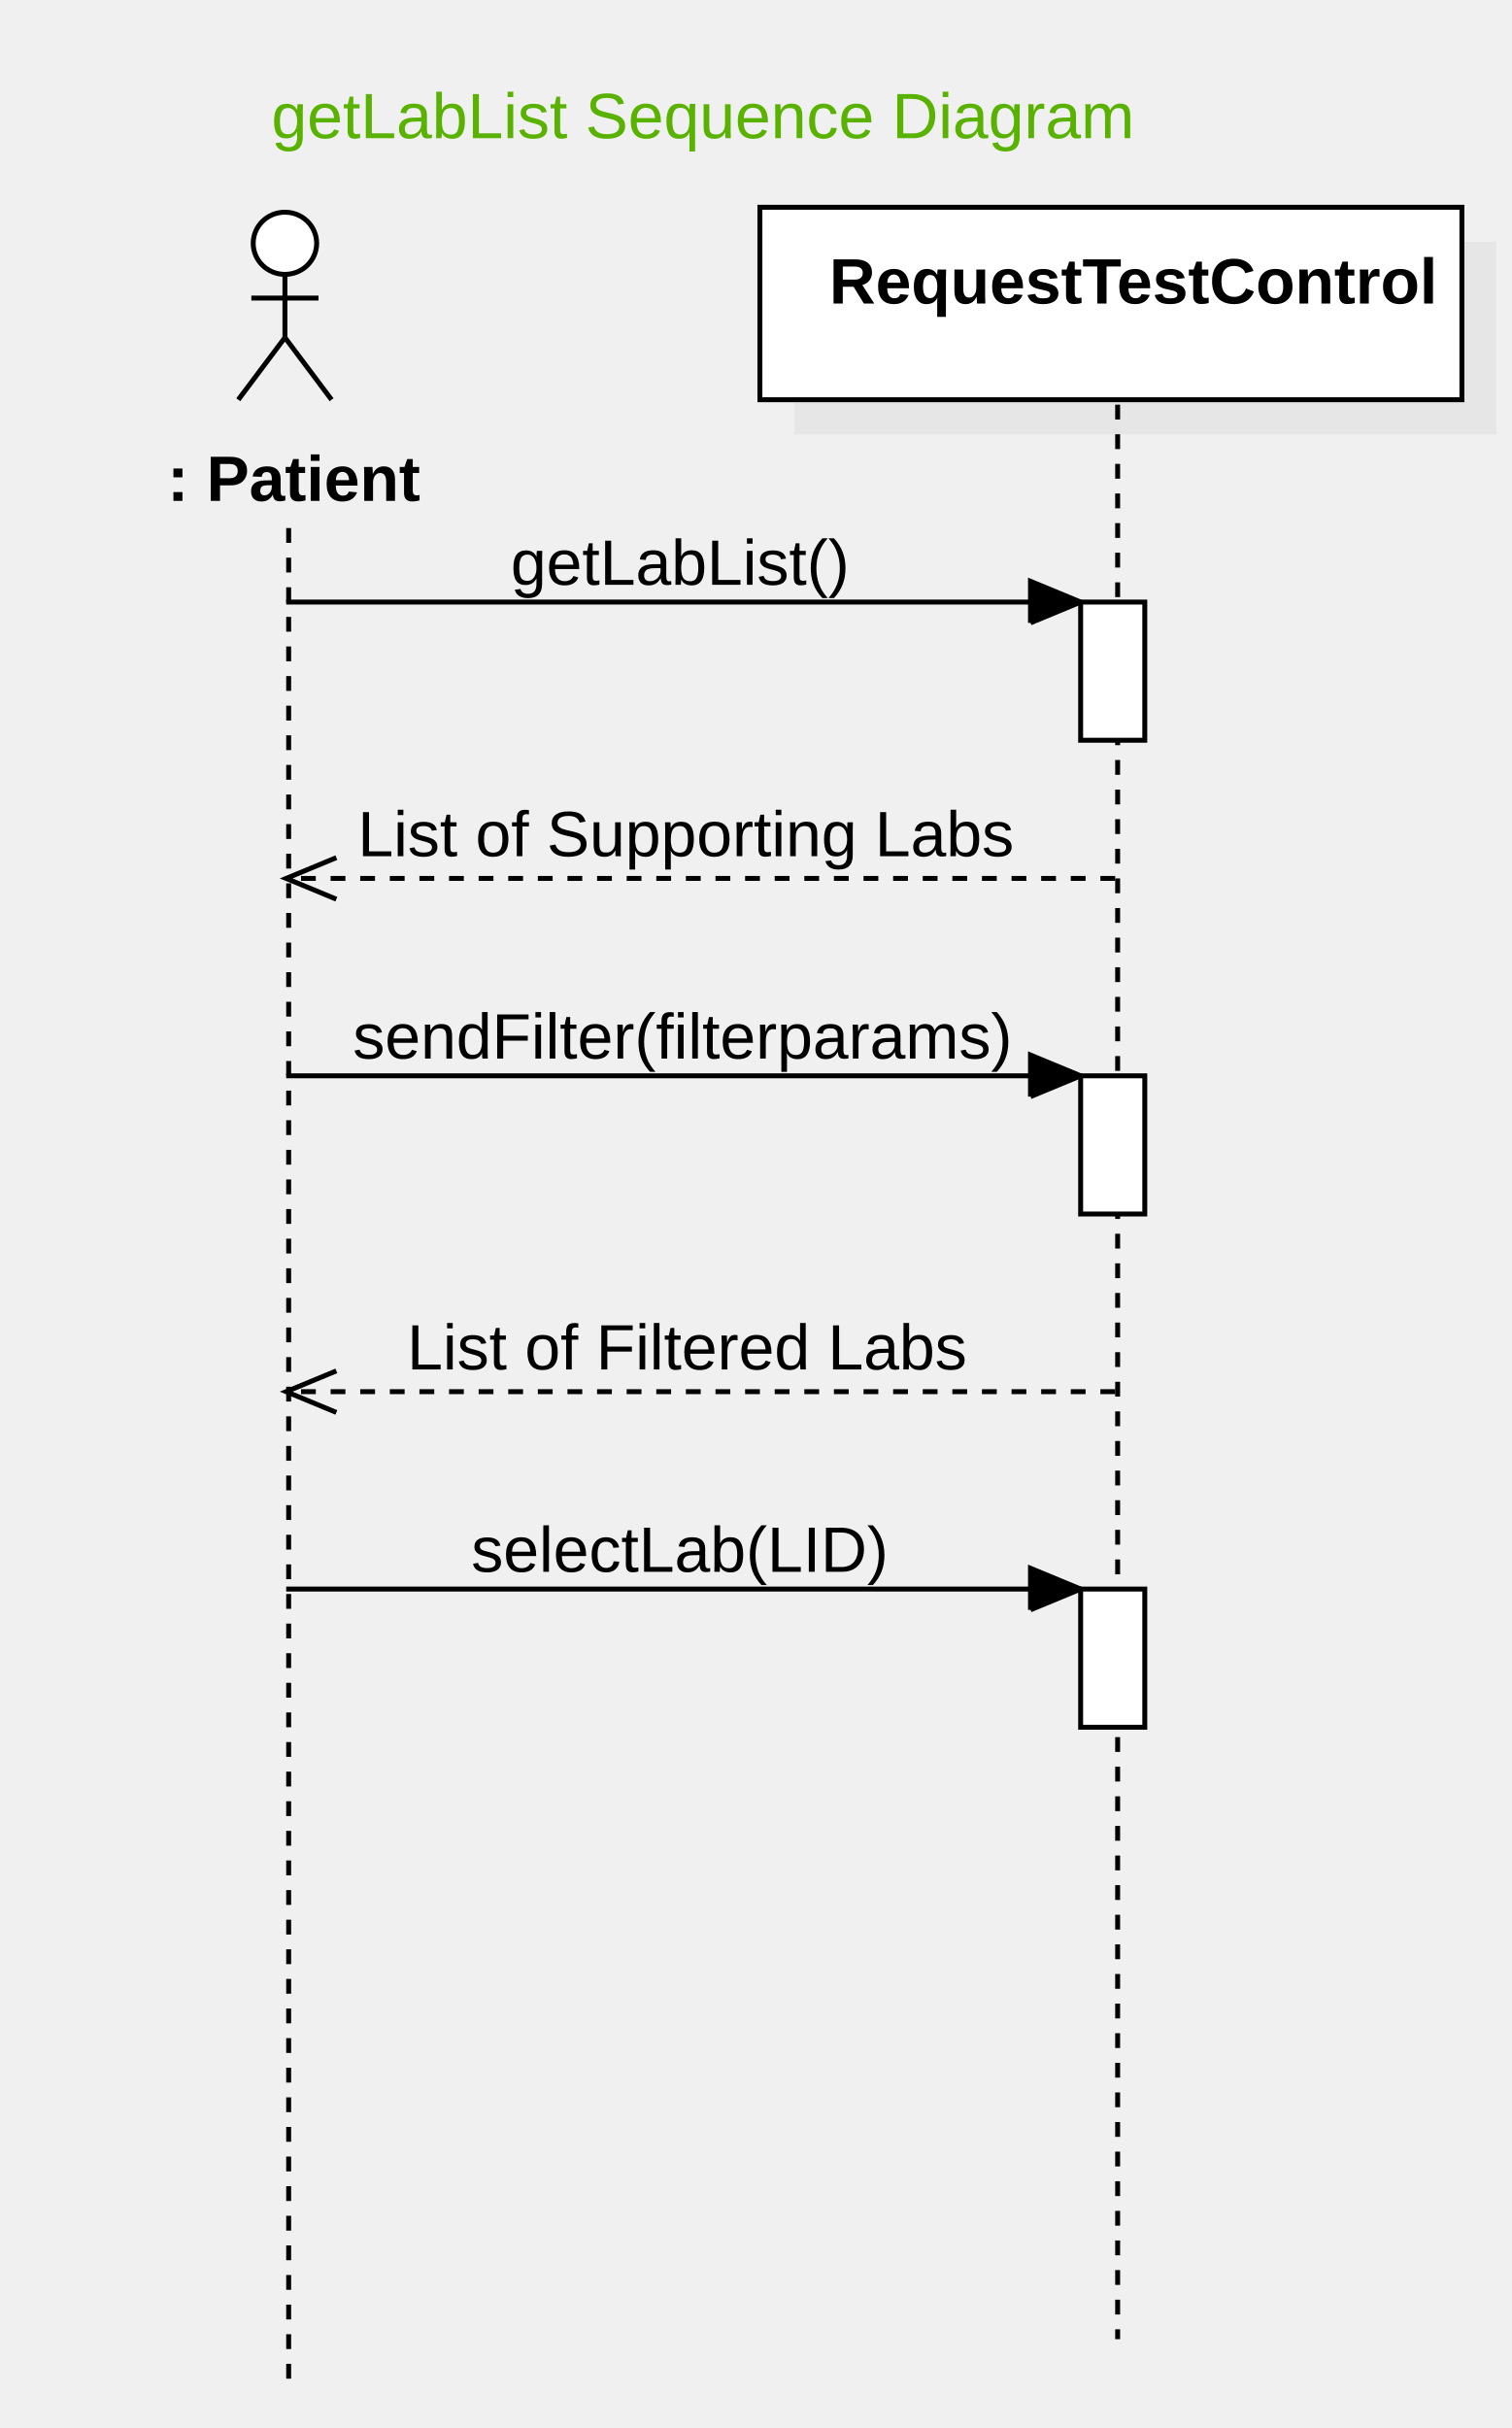
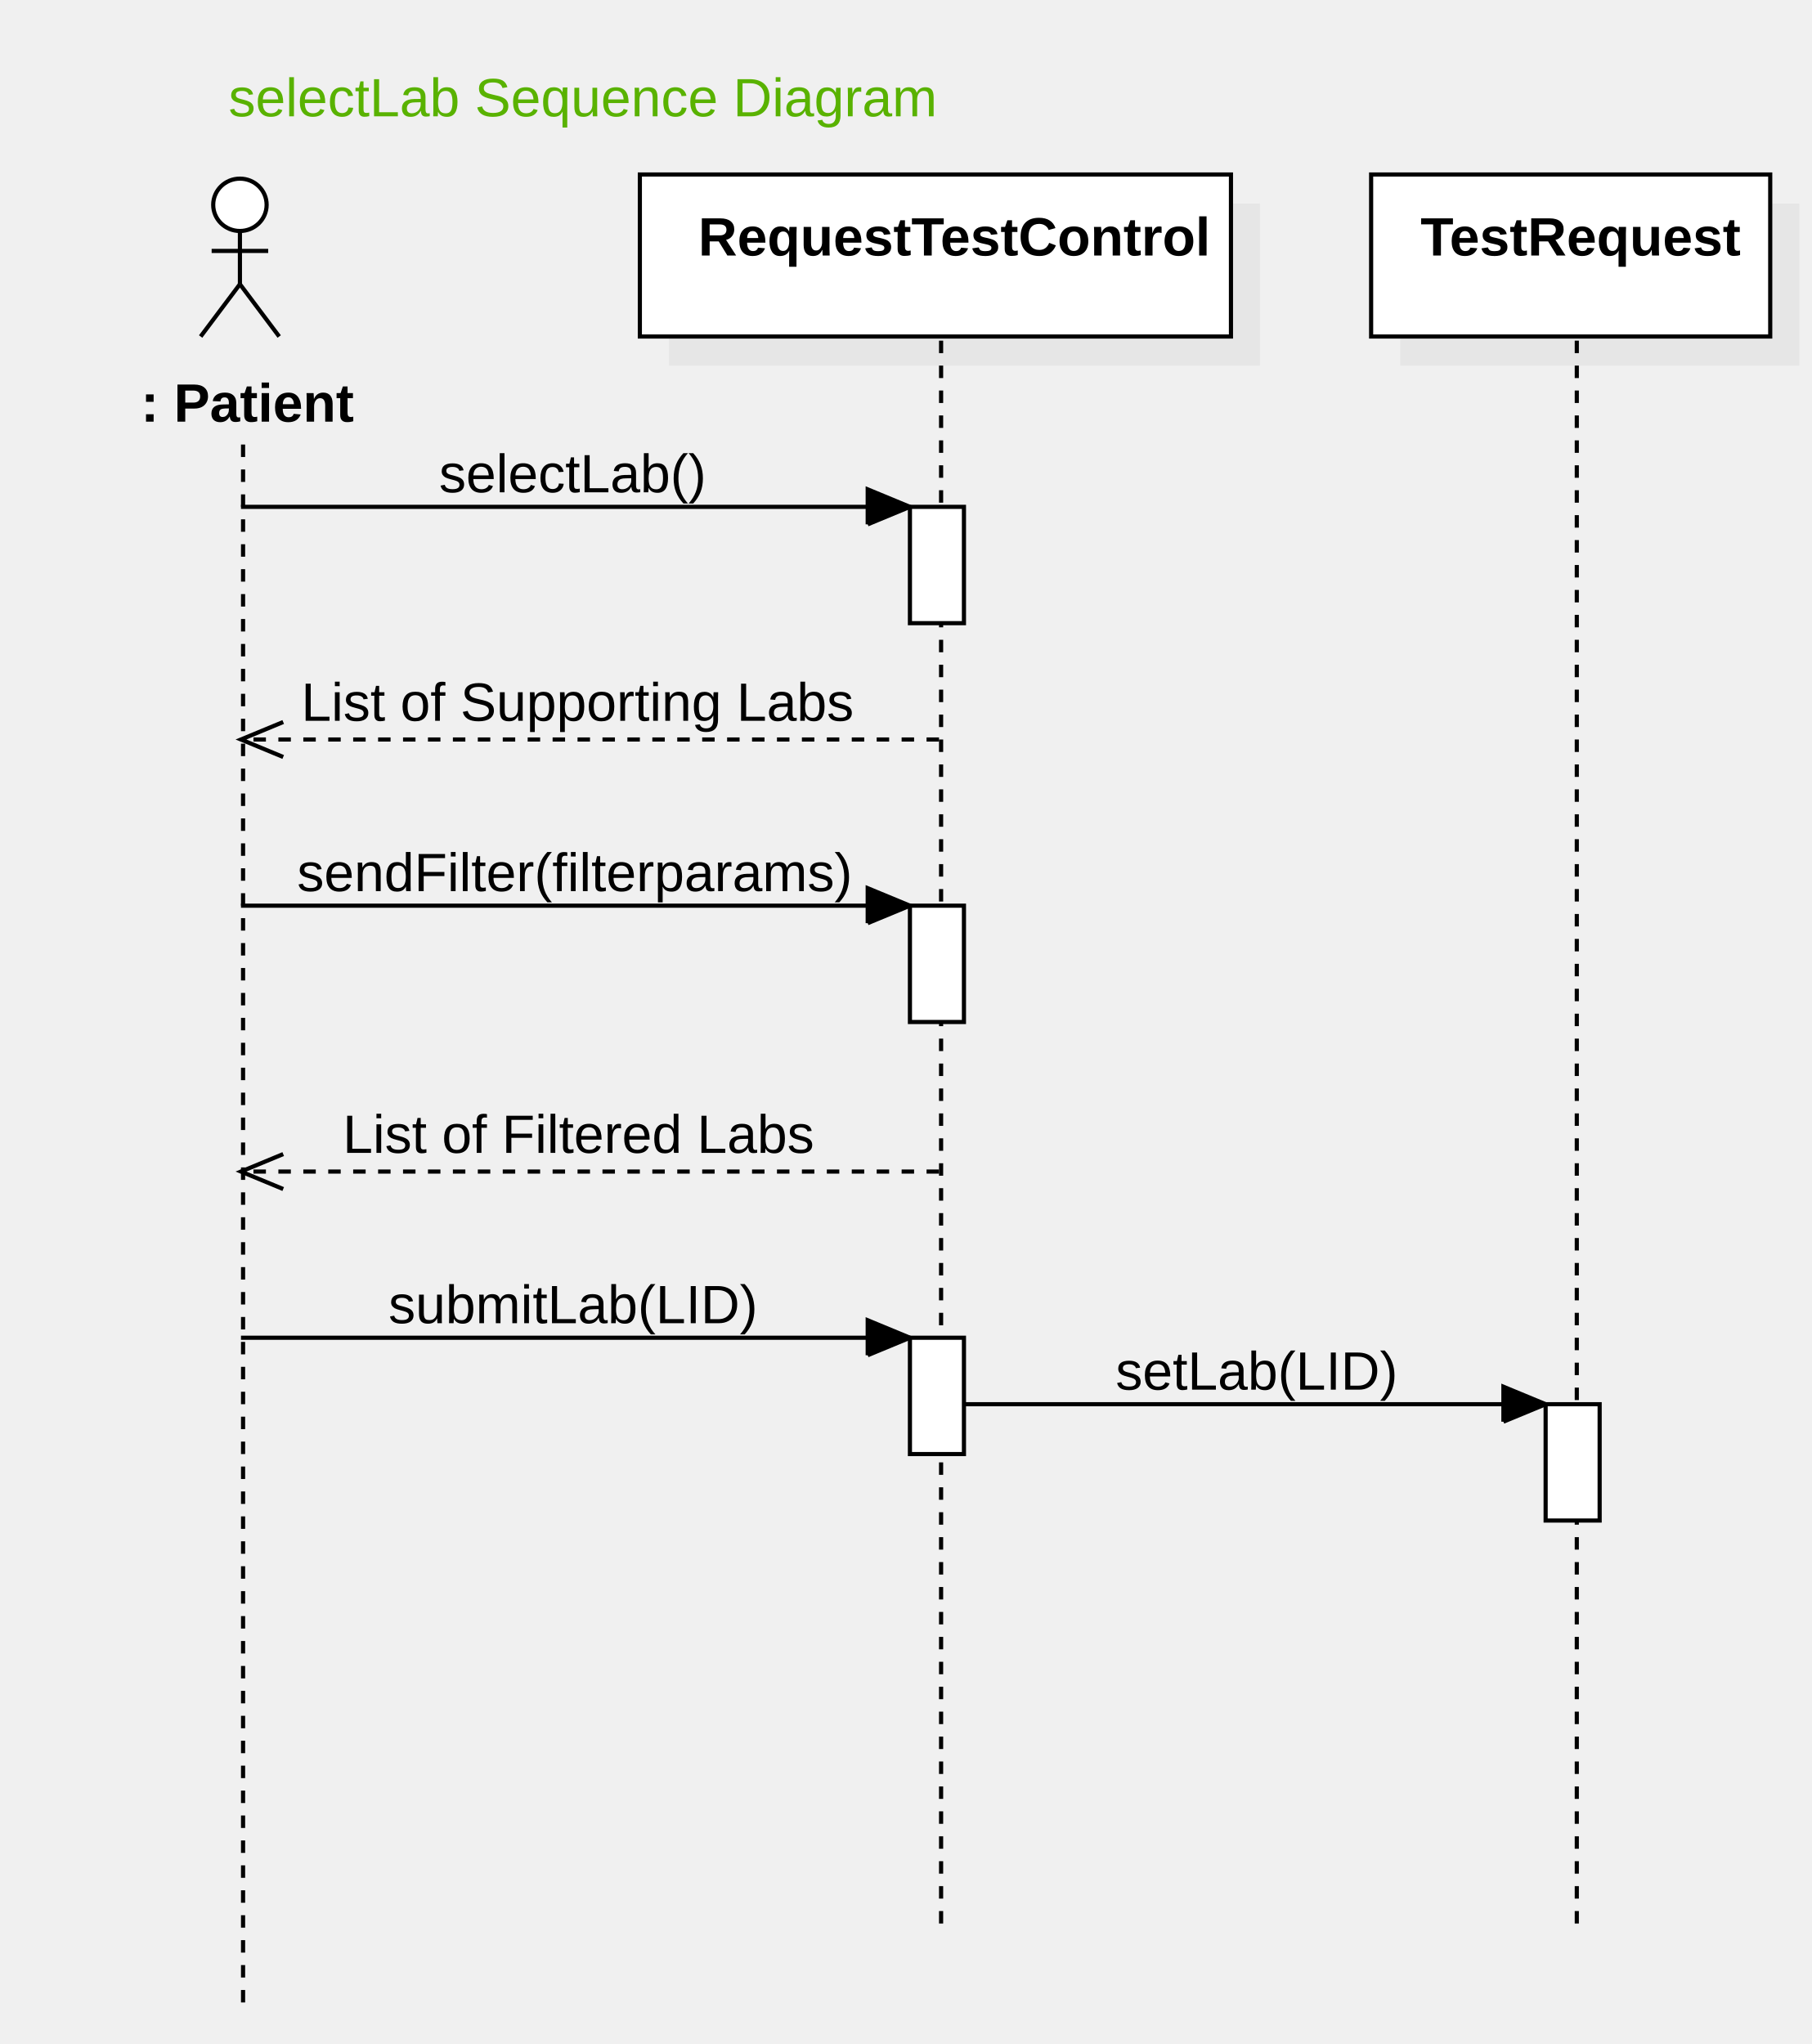
- <svg xmlns="http://www.w3.org/2000/svg" version="1.1" width="306.265" height="492">
+ <svg xmlns="http://www.w3.org/2000/svg" version="1.1" width="436.054" height="492">
  <defs />
  <g>
    <text fill="#eeeeee" stroke="none" font-family="Arial" font-size="24px" font-style="normal" font-weight="normal" text-decoration="none" x="0" y="0" />
    <text fill="#eeeeee" stroke="none" font-family="Arial" font-size="24px" font-style="normal" font-weight="normal" text-decoration="none" x="0" y="30" />
    <text fill="#eeeeee" stroke="none" font-family="Arial" font-size="24px" font-style="normal" font-weight="normal" text-decoration="none" x="0" y="60" />
    <text fill="#eeeeee" stroke="none" font-family="Arial" font-size="24px" font-style="normal" font-weight="normal" text-decoration="none" x="0" y="90" />
    <text fill="#eeeeee" stroke="none" font-family="Arial" font-size="24px" font-style="normal" font-weight="normal" text-decoration="none" x="0" y="120" />
    <text fill="#eeeeee" stroke="none" font-family="Arial" font-size="24px" font-style="normal" font-weight="normal" text-decoration="none" x="0" y="150" />
    <text fill="#eeeeee" stroke="none" font-family="Arial" font-size="24px" font-style="normal" font-weight="normal" text-decoration="none" x="0" y="180" />
    <text fill="#eeeeee" stroke="none" font-family="Arial" font-size="24px" font-style="normal" font-weight="normal" text-decoration="none" x="0" y="210" />
    <text fill="#eeeeee" stroke="none" font-family="Arial" font-size="24px" font-style="normal" font-weight="normal" text-decoration="none" x="0" y="240" />
    <text fill="#eeeeee" stroke="none" font-family="Arial" font-size="24px" font-style="normal" font-weight="normal" text-decoration="none" x="0" y="270" />
    <text fill="#eeeeee" stroke="none" font-family="Arial" font-size="24px" font-style="normal" font-weight="normal" text-decoration="none" x="0" y="300" />
    <text fill="#eeeeee" stroke="none" font-family="Arial" font-size="24px" font-style="normal" font-weight="normal" text-decoration="none" x="0" y="330" />
    <text fill="#eeeeee" stroke="none" font-family="Arial" font-size="24px" font-style="normal" font-weight="normal" text-decoration="none" x="0" y="360" />
    <text fill="#eeeeee" stroke="none" font-family="Arial" font-size="24px" font-style="normal" font-weight="normal" text-decoration="none" x="0" y="390" />
    <text fill="#eeeeee" stroke="none" font-family="Arial" font-size="24px" font-style="normal" font-weight="normal" text-decoration="none" x="0" y="420" />
    <text fill="#eeeeee" stroke="none" font-family="Arial" font-size="24px" font-style="normal" font-weight="normal" text-decoration="none" x="0" y="450" />
    <text fill="#eeeeee" stroke="none" font-family="Arial" font-size="24px" font-style="normal" font-weight="normal" text-decoration="none" x="0" y="480" />
    <text fill="#eeeeee" stroke="none" font-family="Arial" font-size="24px" font-style="normal" font-weight="normal" text-decoration="none" x="200" y="0" />
    <text fill="#eeeeee" stroke="none" font-family="Arial" font-size="24px" font-style="normal" font-weight="normal" text-decoration="none" x="200" y="30" />
    <text fill="#eeeeee" stroke="none" font-family="Arial" font-size="24px" font-style="normal" font-weight="normal" text-decoration="none" x="200" y="60" />
    <text fill="#eeeeee" stroke="none" font-family="Arial" font-size="24px" font-style="normal" font-weight="normal" text-decoration="none" x="200" y="90" />
    <text fill="#eeeeee" stroke="none" font-family="Arial" font-size="24px" font-style="normal" font-weight="normal" text-decoration="none" x="200" y="120" />
    <text fill="#eeeeee" stroke="none" font-family="Arial" font-size="24px" font-style="normal" font-weight="normal" text-decoration="none" x="200" y="150" />
    <text fill="#eeeeee" stroke="none" font-family="Arial" font-size="24px" font-style="normal" font-weight="normal" text-decoration="none" x="200" y="180" />
    <text fill="#eeeeee" stroke="none" font-family="Arial" font-size="24px" font-style="normal" font-weight="normal" text-decoration="none" x="200" y="210" />
    <text fill="#eeeeee" stroke="none" font-family="Arial" font-size="24px" font-style="normal" font-weight="normal" text-decoration="none" x="200" y="240" />
    <text fill="#eeeeee" stroke="none" font-family="Arial" font-size="24px" font-style="normal" font-weight="normal" text-decoration="none" x="200" y="270" />
    <text fill="#eeeeee" stroke="none" font-family="Arial" font-size="24px" font-style="normal" font-weight="normal" text-decoration="none" x="200" y="300" />
    <text fill="#eeeeee" stroke="none" font-family="Arial" font-size="24px" font-style="normal" font-weight="normal" text-decoration="none" x="200" y="330" />
    <text fill="#eeeeee" stroke="none" font-family="Arial" font-size="24px" font-style="normal" font-weight="normal" text-decoration="none" x="200" y="360" />
    <text fill="#eeeeee" stroke="none" font-family="Arial" font-size="24px" font-style="normal" font-weight="normal" text-decoration="none" x="200" y="390" />
    <text fill="#eeeeee" stroke="none" font-family="Arial" font-size="24px" font-style="normal" font-weight="normal" text-decoration="none" x="200" y="420" />
    <text fill="#eeeeee" stroke="none" font-family="Arial" font-size="24px" font-style="normal" font-weight="normal" text-decoration="none" x="200" y="450" />
    <text fill="#eeeeee" stroke="none" font-family="Arial" font-size="24px" font-style="normal" font-weight="normal" text-decoration="none" x="200" y="480" />
+     <text fill="#eeeeee" stroke="none" font-family="Arial" font-size="24px" font-style="normal" font-weight="normal" text-decoration="none" x="400" y="0" />
+     <text fill="#eeeeee" stroke="none" font-family="Arial" font-size="24px" font-style="normal" font-weight="normal" text-decoration="none" x="400" y="30" />
+     <text fill="#eeeeee" stroke="none" font-family="Arial" font-size="24px" font-style="normal" font-weight="normal" text-decoration="none" x="400" y="60" />
+     <text fill="#eeeeee" stroke="none" font-family="Arial" font-size="24px" font-style="normal" font-weight="normal" text-decoration="none" x="400" y="90" />
+     <text fill="#eeeeee" stroke="none" font-family="Arial" font-size="24px" font-style="normal" font-weight="normal" text-decoration="none" x="400" y="120" />
+     <text fill="#eeeeee" stroke="none" font-family="Arial" font-size="24px" font-style="normal" font-weight="normal" text-decoration="none" x="400" y="150" />
+     <text fill="#eeeeee" stroke="none" font-family="Arial" font-size="24px" font-style="normal" font-weight="normal" text-decoration="none" x="400" y="180" />
+     <text fill="#eeeeee" stroke="none" font-family="Arial" font-size="24px" font-style="normal" font-weight="normal" text-decoration="none" x="400" y="210" />
+     <text fill="#eeeeee" stroke="none" font-family="Arial" font-size="24px" font-style="normal" font-weight="normal" text-decoration="none" x="400" y="240" />
+     <text fill="#eeeeee" stroke="none" font-family="Arial" font-size="24px" font-style="normal" font-weight="normal" text-decoration="none" x="400" y="270" />
+     <text fill="#eeeeee" stroke="none" font-family="Arial" font-size="24px" font-style="normal" font-weight="normal" text-decoration="none" x="400" y="300" />
+     <text fill="#eeeeee" stroke="none" font-family="Arial" font-size="24px" font-style="normal" font-weight="normal" text-decoration="none" x="400" y="330" />
+     <text fill="#eeeeee" stroke="none" font-family="Arial" font-size="24px" font-style="normal" font-weight="normal" text-decoration="none" x="400" y="360" />
+     <text fill="#eeeeee" stroke="none" font-family="Arial" font-size="24px" font-style="normal" font-weight="normal" text-decoration="none" x="400" y="390" />
+     <text fill="#eeeeee" stroke="none" font-family="Arial" font-size="24px" font-style="normal" font-weight="normal" text-decoration="none" x="400" y="420" />
+     <text fill="#eeeeee" stroke="none" font-family="Arial" font-size="24px" font-style="normal" font-weight="normal" text-decoration="none" x="400" y="450" />
+     <text fill="#eeeeee" stroke="none" font-family="Arial" font-size="24px" font-style="normal" font-weight="normal" text-decoration="none" x="400" y="480" />
    <g transform="translate(-158,2) scale(1,1)">
      <path fill="#ffffff" stroke="none" d="M 209.314 47.3 C 209.314 43.821 212.193 41 215.743 41 C 219.294 41 222.172 43.821 222.172 47.3 C 222.172 50.779 219.294 53.6 215.743 53.6 C 212.193 53.6 209.314 50.779 209.314 47.3 Z" />
    </g>
    <g transform="translate(-158,2) scale(1,1)">
      <path fill="none" stroke="#000000" d="M 209.314 47.3 C 209.314 43.821 212.193 41 215.743 41 C 219.294 41 222.172 43.821 222.172 47.3 C 222.172 50.779 219.294 53.6 215.743 53.6 C 212.193 53.6 209.314 50.779 209.314 47.3 Z" stroke-miterlimit="10" />
    </g>
    <g transform="translate(-158,2) scale(1,1)">
      <path fill="none" stroke="#000000" d="M 215.743 53.6 L 215.743 66.4" stroke-miterlimit="10" />
    </g>
    <g transform="translate(-158,2) scale(1,1)">
      <path fill="none" stroke="#000000" d="M 208.936 58.4 L 222.551 58.4" stroke-miterlimit="10" />
    </g>
    <g transform="translate(-158,2) scale(1,1)">
      <path fill="none" stroke="#000000" d="M 215.743 66.4 L 206.289 79" stroke-miterlimit="10" />
    </g>
    <g transform="translate(-158,2) scale(1,1)">
      <path fill="none" stroke="#000000" d="M 215.743 66.4 L 225.198 79" stroke-miterlimit="10" />
    </g>
    <g transform="translate(-158,2) scale(1,1)">
      <g>
        <path fill="none" stroke="none" />
        <text fill="#000000" stroke="none" font-family="Arial" font-size="13px" font-style="normal" font-weight="bold" text-decoration="none" x="191.895" y="99.5">: Patient</text>
      </g>
    </g>
    <g transform="translate(-158,2) scale(1,1)">
      <path fill="none" stroke="#000000" d="M 216.5 105 L 216.5 480" stroke-miterlimit="10" stroke-dasharray="3" />
    </g>
    <g transform="translate(-158,2) scale(1,1)">
      <rect fill="#C0C0C0" stroke="none" x="319" y="47" width="142.265" height="39" opacity="0.2" />
    </g>
    <g transform="translate(-158,2) scale(1,1)">
      <rect fill="#ffffff" stroke="none" x="312" y="40" width="142.265" height="39" />
    </g>
    <g transform="translate(-158,2) scale(1,1)">
      <path fill="none" stroke="#000000" d="M 312 40 L 454.265 40 L 454.265 79 L 312 79 L 312 40 Z Z" stroke-miterlimit="10" />
    </g>
    <g transform="translate(-158,2) scale(1,1)">
      <g>
        <path fill="none" stroke="none" />
        <text fill="#000000" stroke="none" font-family="Arial" font-size="13px" font-style="normal" font-weight="bold" text-decoration="none" x="326.048" y="59.5">RequestTestControl</text>
      </g>
    </g>
    <g transform="translate(-158,2) scale(1,1)">
-       <path fill="none" stroke="#000000" d="M 384.5 80 L 384.5 472" stroke-miterlimit="10" stroke-dasharray="3" />
-     </g>
-     <g transform="translate(-158,2) scale(1,1)">
-       <g>
-         <path fill="none" stroke="none" />
-         <text fill="#59b200" stroke="none" font-family="Arial" font-size="13px" font-style="normal" font-weight="normal" text-decoration="none" x="213" y="26">getLabList Sequence Diagram</text>
-       </g>
+       <path fill="none" stroke="#000000" d="M 384.5 80 L 384.5 464" stroke-miterlimit="10" stroke-dasharray="3" />
+     </g>
+     <g transform="translate(-158,2) scale(1,1)">
+       <g>
+         <path fill="none" stroke="none" />
+         <text fill="#59b200" stroke="none" font-family="Arial" font-size="13px" font-style="normal" font-weight="normal" text-decoration="none" x="213" y="26">selectLab Sequence Diagram</text>
+       </g>
+     </g>
+     <g transform="translate(-158,2) scale(1,1)">
+       <rect fill="#C0C0C0" stroke="none" x="495" y="47" width="96.054" height="39" opacity="0.2" />
+     </g>
+     <g transform="translate(-158,2) scale(1,1)">
+       <rect fill="#ffffff" stroke="none" x="488" y="40" width="96.054" height="39" />
+     </g>
+     <g transform="translate(-158,2) scale(1,1)">
+       <path fill="none" stroke="#000000" d="M 488 40 L 584.054 40 L 584.054 79 L 488 79 L 488 40 Z Z" stroke-miterlimit="10" />
+     </g>
+     <g transform="translate(-158,2) scale(1,1)">
+       <g>
+         <path fill="none" stroke="none" />
+         <text fill="#000000" stroke="none" font-family="Arial" font-size="13px" font-style="normal" font-weight="bold" text-decoration="none" x="499.896" y="59.5">TestRequest</text>
+       </g>
+     </g>
+     <g transform="translate(-158,2) scale(1,1)">
+       <path fill="none" stroke="#000000" d="M 537.5 80 L 537.5 464" stroke-miterlimit="10" stroke-dasharray="3" />
    </g>
    <g transform="translate(-158,2) scale(1,1)">
      <path fill="none" stroke="#000000" d="M 216 120 L 377 120" stroke-miterlimit="10" />
    </g>
    <g transform="translate(-158,2) scale(1,1)">
      <path fill="#000000" stroke="none" d="M 366.837 124.21 L 377 120 L 366.837 115.79" />
    </g>
    <g transform="translate(-158,2) scale(1,1)">
      <path fill="none" stroke="#000000" d="M 366.837 124.21 L 377 120 L 366.837 115.79 L 366.837 124.21" stroke-miterlimit="10" />
    </g>
    <g transform="translate(-158,2) scale(1,1)">
      <g>
        <path fill="none" stroke="none" />
-         <text fill="#000000" stroke="none" font-family="Arial" font-size="13px" font-style="normal" font-weight="normal" text-decoration="none" x="261.5" y="116.5">getLabList()</text>
+         <text fill="#000000" stroke="none" font-family="Arial" font-size="13px" font-style="normal" font-weight="normal" text-decoration="none" x="263.671" y="116.5">selectLab()</text>
      </g>
    </g>
    <g transform="translate(-158,2) scale(1,1)">
      <rect fill="#ffffff" stroke="none" x="377" y="120" width="13" height="28" />
    </g>
    <g transform="translate(-158,2) scale(1,1)">
      <path fill="none" stroke="#000000" d="M 377 120 L 390 120 L 390 148 L 377 148 L 377 120 Z Z" stroke-miterlimit="10" />
    </g>
    <g transform="translate(-158,2) scale(1,1)">
      <path fill="none" stroke="#000000" d="M 384 176 L 216 176" stroke-miterlimit="10" stroke-dasharray="3" />
    </g>
    <g transform="translate(-158,2) scale(1,1)">
      <path fill="none" stroke="#000000" d="M 226.163 171.79 L 216 176 L 226.163 180.21" stroke-miterlimit="10" />
    </g>
    <g transform="translate(-158,2) scale(1,1)">
      <g>
        <path fill="none" stroke="none" />
        <text fill="#000000" stroke="none" font-family="Arial" font-size="13px" font-style="normal" font-weight="normal" text-decoration="none" x="230.5" y="171.5">List of  Supporting Labs</text>
      </g>
    </g>
    <g transform="translate(-158,2) scale(1,1)">
      <path fill="none" stroke="#000000" d="M 216 216 L 377 216" stroke-miterlimit="10" />
    </g>
    <g transform="translate(-158,2) scale(1,1)">
      <path fill="#000000" stroke="none" d="M 366.837 220.21 L 377 216 L 366.837 211.79" />
    </g>
    <g transform="translate(-158,2) scale(1,1)">
      <path fill="none" stroke="#000000" d="M 366.837 220.21 L 377 216 L 366.837 211.79 L 366.837 220.21" stroke-miterlimit="10" />
    </g>
    <g transform="translate(-158,2) scale(1,1)">
      <g>
        <path fill="none" stroke="none" />
        <text fill="#000000" stroke="none" font-family="Arial" font-size="13px" font-style="normal" font-weight="normal" text-decoration="none" x="229.5" y="212.5">sendFilter(filterparams)</text>
      </g>
    </g>
    <g transform="translate(-158,2) scale(1,1)">
      <rect fill="#ffffff" stroke="none" x="377" y="216" width="13" height="28" />
    </g>
    <g transform="translate(-158,2) scale(1,1)">
      <path fill="none" stroke="#000000" d="M 377 216 L 390 216 L 390 244 L 377 244 L 377 216 Z Z" stroke-miterlimit="10" />
    </g>
    <g transform="translate(-158,2) scale(1,1)">
      <path fill="none" stroke="#000000" d="M 384 280 L 216 280" stroke-miterlimit="10" stroke-dasharray="3" />
    </g>
    <g transform="translate(-158,2) scale(1,1)">
      <path fill="none" stroke="#000000" d="M 226.163 275.79 L 216 280 L 226.163 284.21" stroke-miterlimit="10" />
    </g>
    <g transform="translate(-158,2) scale(1,1)">
      <g>
        <path fill="none" stroke="none" />
        <text fill="#000000" stroke="none" font-family="Arial" font-size="13px" font-style="normal" font-weight="normal" text-decoration="none" x="240.5" y="275.5">List of  Filtered Labs</text>
      </g>
    </g>
    <g transform="translate(-158,2) scale(1,1)">
      <path fill="none" stroke="#000000" d="M 216 320 L 377 320" stroke-miterlimit="10" />
    </g>
    <g transform="translate(-158,2) scale(1,1)">
      <path fill="#000000" stroke="none" d="M 366.837 324.21 L 377 320 L 366.837 315.79" />
    </g>
    <g transform="translate(-158,2) scale(1,1)">
      <path fill="none" stroke="#000000" d="M 366.837 324.21 L 377 320 L 366.837 315.79 L 366.837 324.21" stroke-miterlimit="10" />
    </g>
    <g transform="translate(-158,2) scale(1,1)">
      <g>
        <path fill="none" stroke="none" />
-         <text fill="#000000" stroke="none" font-family="Arial" font-size="13px" font-style="normal" font-weight="normal" text-decoration="none" x="253.5" y="316.5">selectLab(LID)</text>
+         <text fill="#000000" stroke="none" font-family="Arial" font-size="13px" font-style="normal" font-weight="normal" text-decoration="none" x="251.5" y="316.5">submitLab(LID)</text>
      </g>
    </g>
    <g transform="translate(-158,2) scale(1,1)">
      <rect fill="#ffffff" stroke="none" x="377" y="320" width="13" height="28" />
    </g>
    <g transform="translate(-158,2) scale(1,1)">
      <path fill="none" stroke="#000000" d="M 377 320 L 390 320 L 390 348 L 377 348 L 377 320 Z Z" stroke-miterlimit="10" />
+     </g>
+     <g transform="translate(-158,2) scale(1,1)">
+       <path fill="none" stroke="#000000" d="M 390 336 L 530 336" stroke-miterlimit="10" />
+     </g>
+     <g transform="translate(-158,2) scale(1,1)">
+       <path fill="#000000" stroke="none" d="M 519.837 340.21 L 530 336 L 519.837 331.79" />
+     </g>
+     <g transform="translate(-158,2) scale(1,1)">
+       <path fill="none" stroke="#000000" d="M 519.837 340.21 L 530 336 L 519.837 331.79 L 519.837 340.21" stroke-miterlimit="10" />
+     </g>
+     <g transform="translate(-158,2) scale(1,1)">
+       <g>
+         <path fill="none" stroke="none" />
+         <text fill="#000000" stroke="none" font-family="Arial" font-size="13px" font-style="normal" font-weight="normal" text-decoration="none" x="426.5" y="332.5">setLab(LID)</text>
+       </g>
+     </g>
+     <g transform="translate(-158,2) scale(1,1)">
+       <rect fill="#ffffff" stroke="none" x="530" y="336" width="13" height="28" />
+     </g>
+     <g transform="translate(-158,2) scale(1,1)">
+       <path fill="none" stroke="#000000" d="M 530 336 L 543 336 L 543 364 L 530 364 L 530 336 Z Z" stroke-miterlimit="10" />
    </g>
  </g>
</svg>
